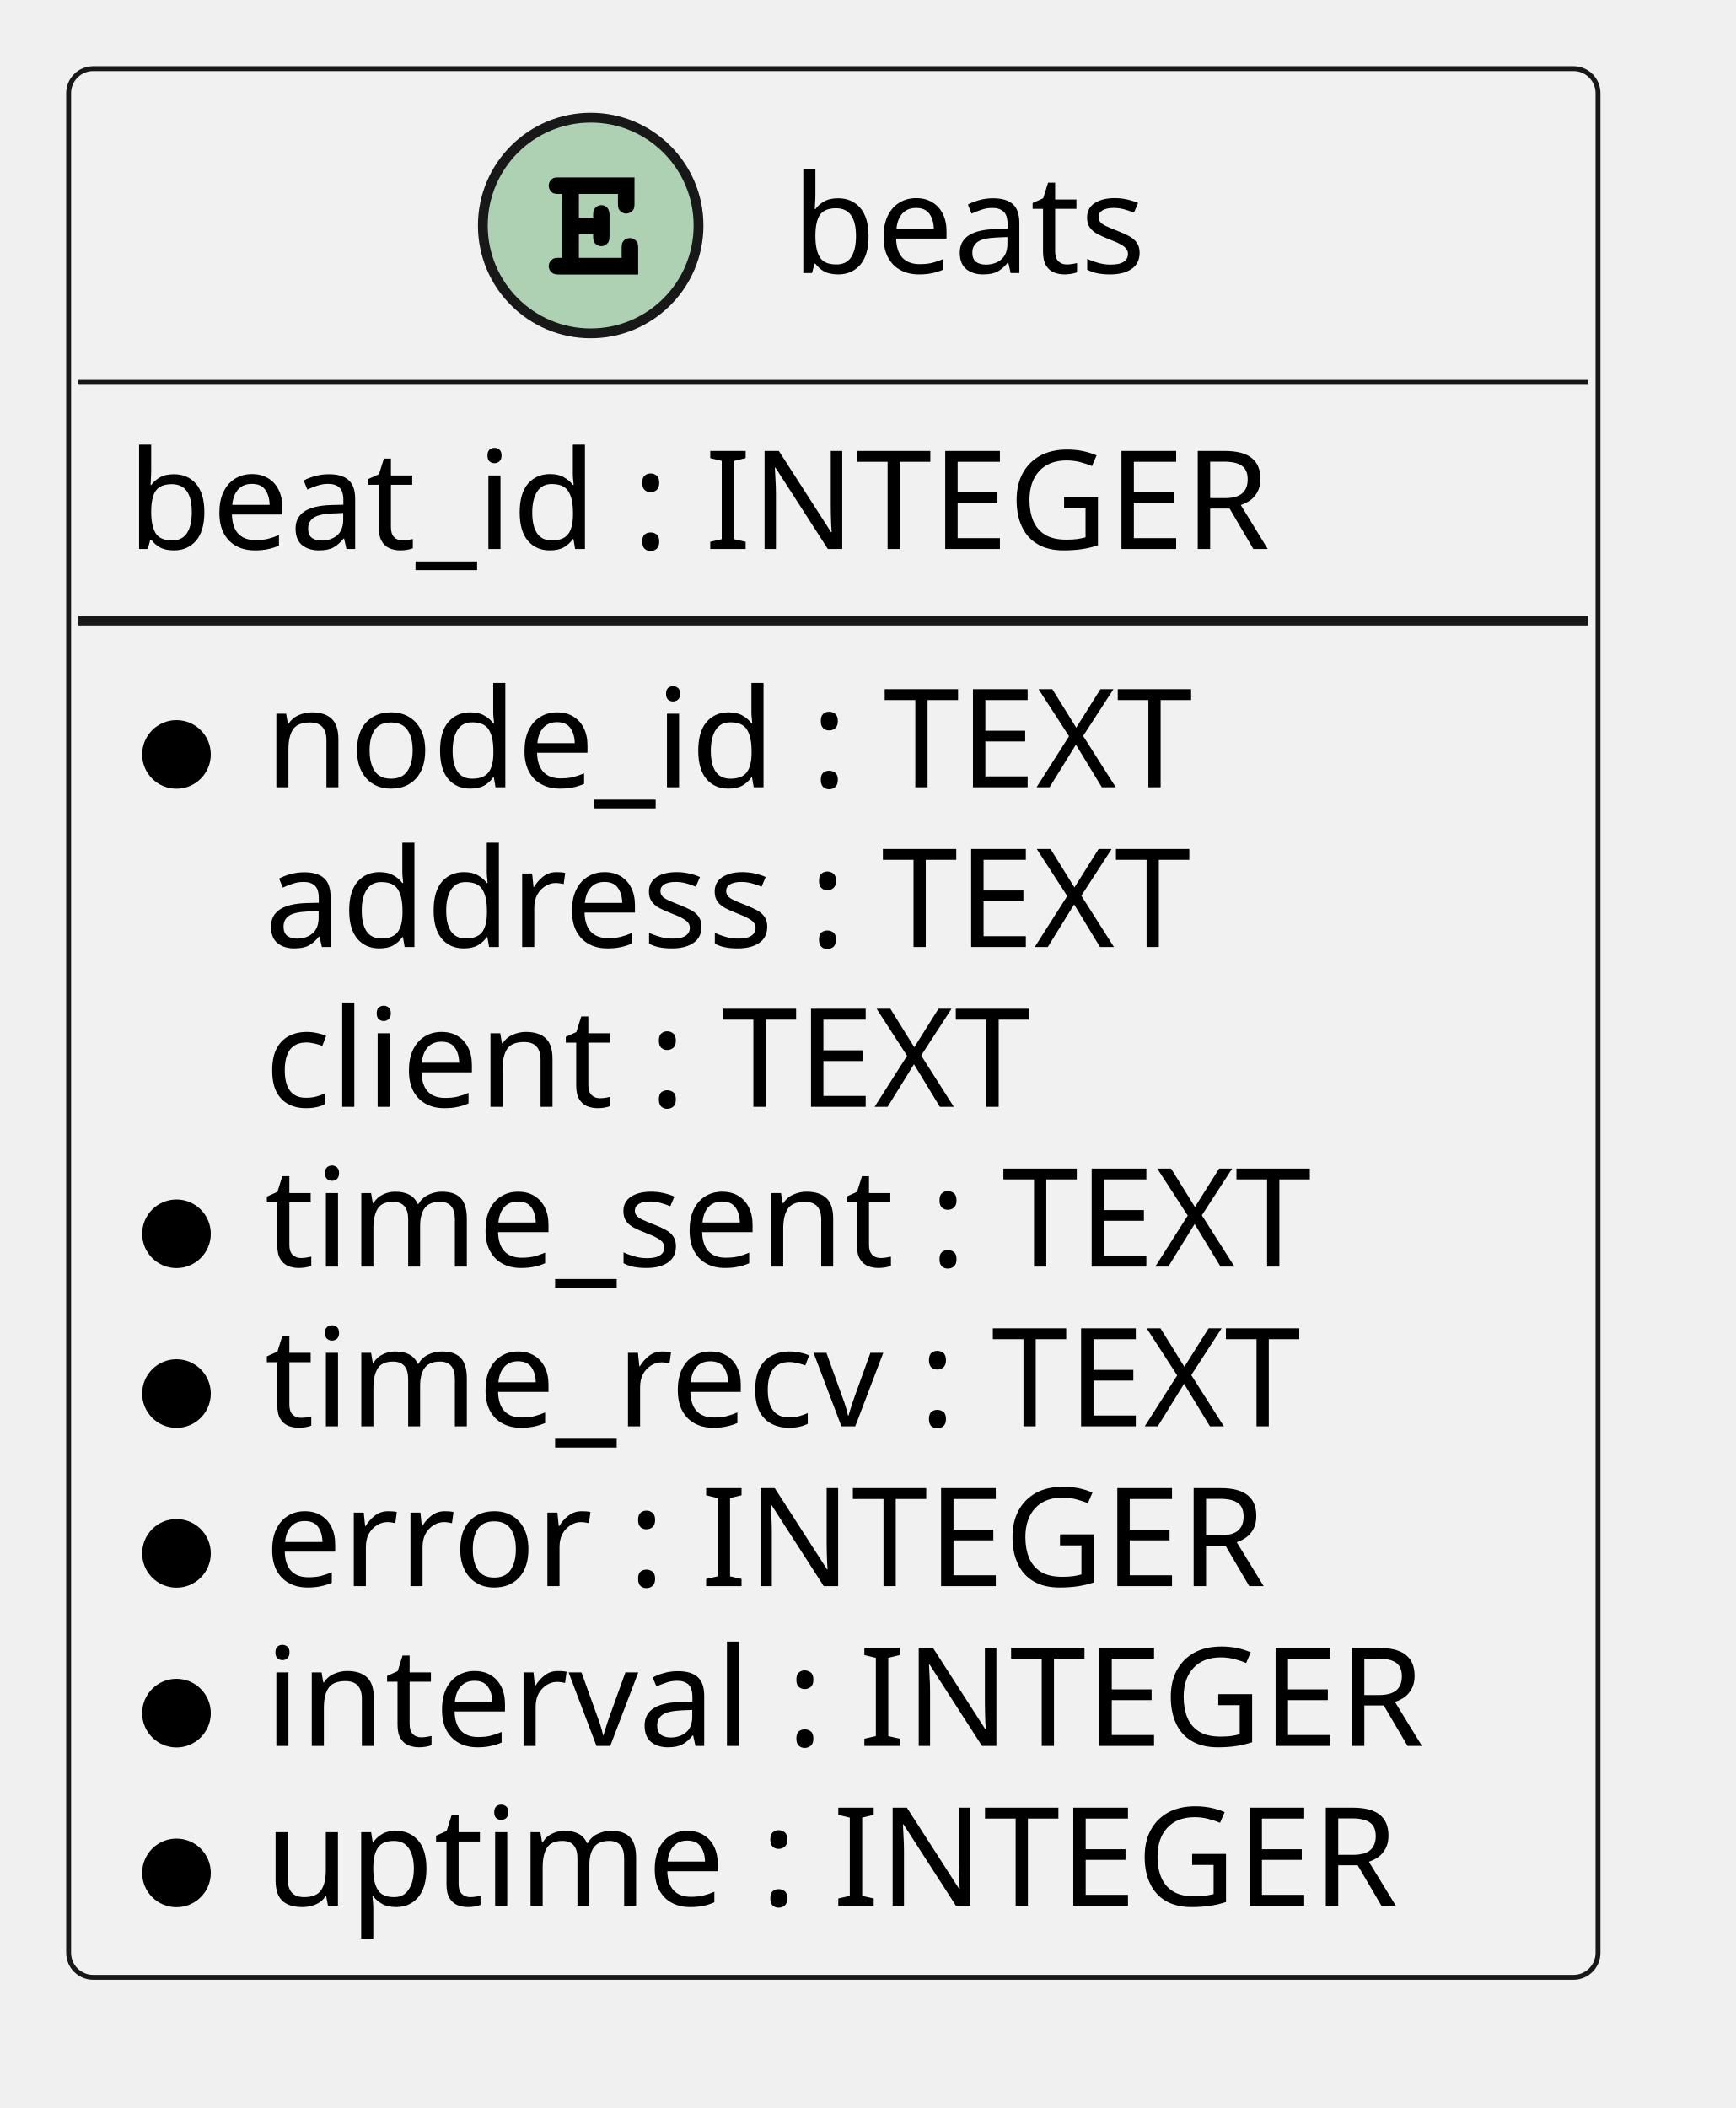
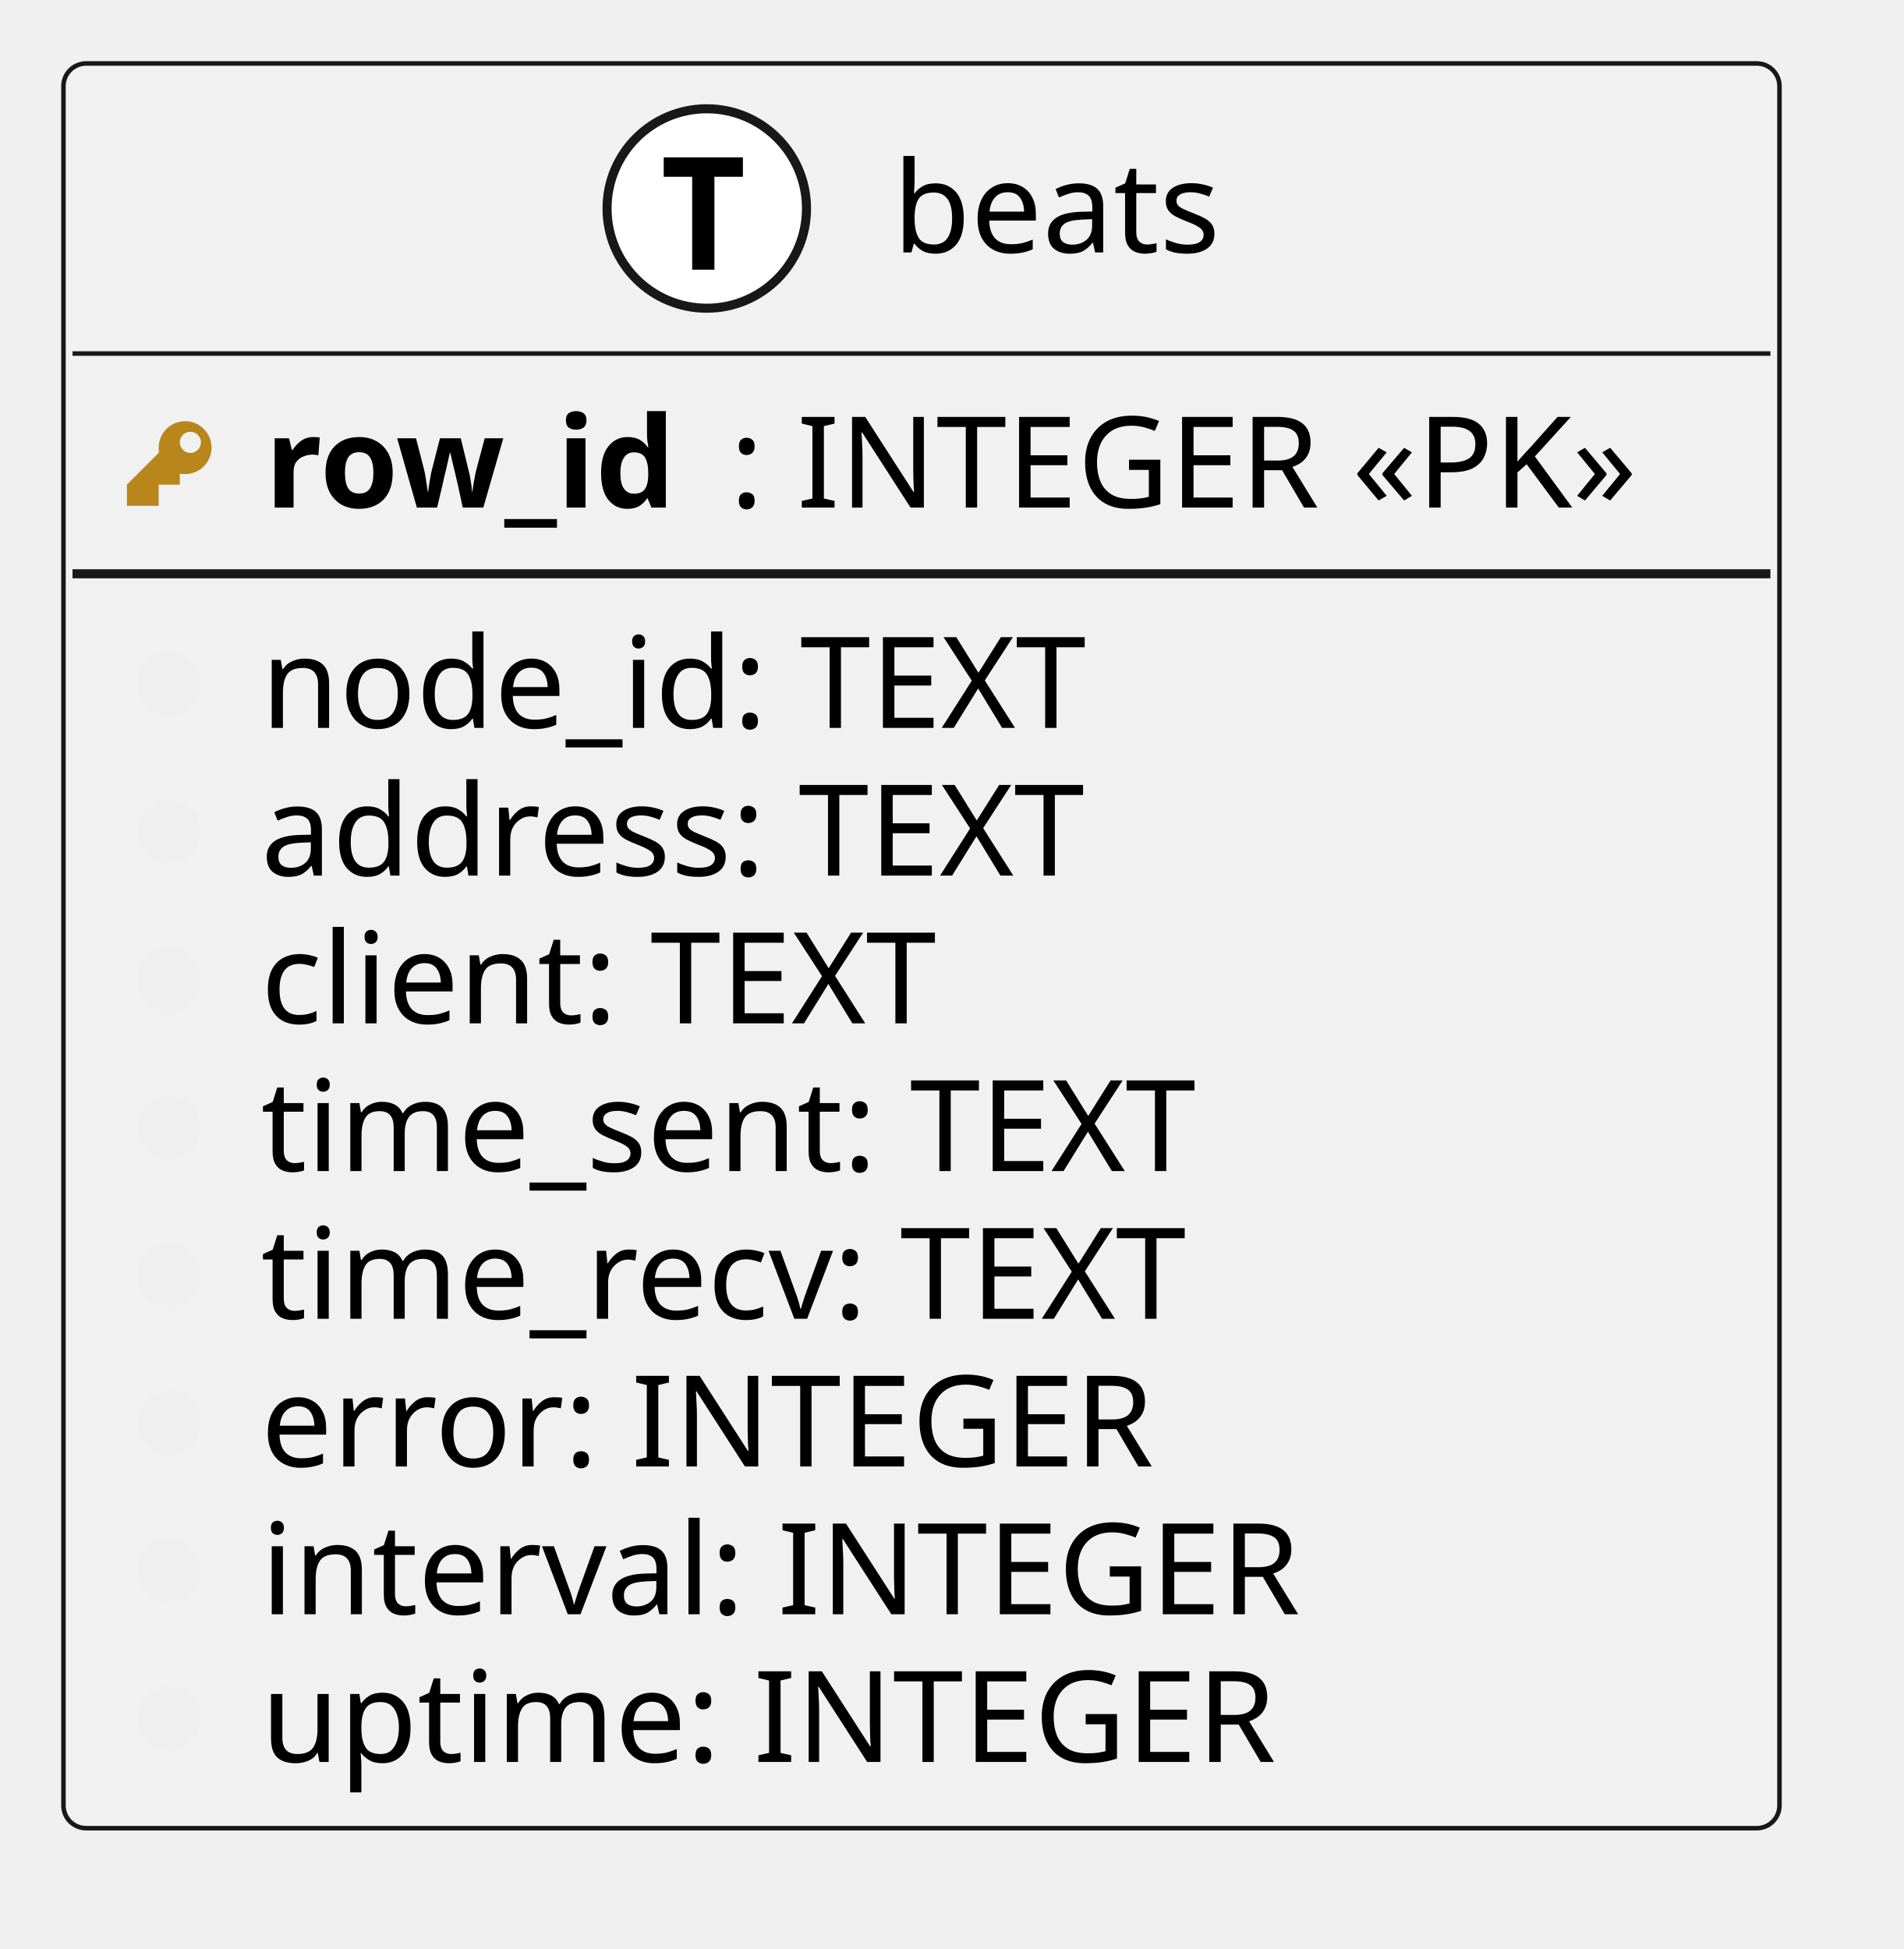
- <svg xmlns="http://www.w3.org/2000/svg" contentStyleType="text/css" height="215px" preserveAspectRatio="none" style="width:177px;height:215px;background:#FFFFFF;" version="1.1" viewBox="0 0 177 215" width="177px" zoomAndPan="magnify">
+ <svg xmlns="http://www.w3.org/2000/svg" contentStyleType="text/css" data-diagram-type="CLASS" height="215px" preserveAspectRatio="none" style="width:210px;height:215px;background:#FFFFFF;" version="1.1" viewBox="0 0 210 215" width="210px" zoomAndPan="magnify">
  <defs />
  <g>
-     <g id="elem_beats">
-       <rect codeLine="1" fill="#F1F1F1" height="194.672" id="beats" rx="2.5" ry="2.5" style="stroke:#181818;stroke-width:0.5;" width="156" x="7" y="7" />
-       <ellipse cx="60.25" cy="23" fill="#ADD1B2" rx="11" ry="11" style="stroke:#181818;stroke-width:1.0;" />
-       <path d="M59.047,23.875 L60.5,23.875 L60.5,23.984 C60.5,24.391 60.531,24.547 60.609,24.703 C60.766,24.953 61.047,25.109 61.344,25.109 C61.594,25.109 61.859,24.969 62.016,24.75 C62.141,24.594 62.172,24.438 62.172,23.984 L62.172,22.062 C62.172,21.906 62.172,21.859 62.156,21.703 C62.094,21.234 61.781,20.922 61.328,20.922 C61.078,20.922 60.812,21.062 60.641,21.281 C60.531,21.453 60.5,21.609 60.5,22.062 L60.5,22.188 L59.047,22.188 L59.047,19.781 L63.031,19.781 L63.031,20.641 C63.031,21.047 63.062,21.219 63.141,21.375 C63.312,21.625 63.594,21.781 63.875,21.781 C64.141,21.781 64.406,21.641 64.578,21.422 C64.688,21.25 64.719,21.109 64.719,20.641 L64.719,18.094 L57.094,18.094 C56.656,18.094 56.531,18.109 56.375,18.203 C56.125,18.359 55.969,18.656 55.969,18.938 C55.969,19.219 56.109,19.469 56.328,19.641 C56.484,19.75 56.672,19.781 57.094,19.781 L57.344,19.781 L57.344,26.297 L57.094,26.297 C56.688,26.297 56.531,26.312 56.375,26.422 C56.125,26.594 55.969,26.859 55.969,27.156 C55.969,27.422 56.109,27.672 56.328,27.828 C56.469,27.953 56.703,28 57.094,28 L65.094,28 L65.094,25.422 C65.094,24.984 65.062,24.844 64.984,24.688 C64.812,24.438 64.531,24.281 64.25,24.281 C63.984,24.281 63.719,24.391 63.547,24.641 C63.438,24.797 63.406,24.938 63.406,25.422 L63.406,26.297 L59.047,26.297 L59.047,23.875 Z " fill="#000000" />
-       <text fill="#000000" font-family="sans-serif" font-size="14" lengthAdjust="spacing" textLength="41" x="80.75" y="27.847">beats</text>
-       <line style="stroke:#181818;stroke-width:0.5;" x1="8" x2="162" y1="39" y2="39" />
-       <text fill="#000000" font-family="sans-serif" font-size="14" lengthAdjust="spacing" textLength="129" x="13" y="55.995">beat_id : INTEGER</text>
-       <line style="stroke:#181818;stroke-width:1.0;" x1="8" x2="162" y1="63.297" y2="63.297" />
-       <ellipse cx="18" cy="76.945" fill="#000000" rx="3" ry="3" style="stroke:#000000;stroke-width:1.0;" />
-       <text fill="#000000" font-family="sans-serif" font-size="14" lengthAdjust="spacing" textLength="106" x="27" y="80.292">node_id : TEXT</text>
-       <text fill="#000000" font-family="sans-serif" font-size="14" lengthAdjust="spacing" textLength="105" x="27" y="96.589">address : TEXT</text>
-       <text fill="#000000" font-family="sans-serif" font-size="14" lengthAdjust="spacing" textLength="91" x="27" y="112.886">client : TEXT</text>
-       <ellipse cx="18" cy="125.836" fill="#000000" rx="3" ry="3" style="stroke:#000000;stroke-width:1.0;" />
-       <text fill="#000000" font-family="sans-serif" font-size="14" lengthAdjust="spacing" textLength="123" x="27" y="129.183">time_sent : TEXT</text>
-       <ellipse cx="18" cy="142.133" fill="#000000" rx="3" ry="3" style="stroke:#000000;stroke-width:1.0;" />
-       <text fill="#000000" font-family="sans-serif" font-size="14" lengthAdjust="spacing" textLength="122" x="27" y="145.48">time_recv : TEXT</text>
-       <ellipse cx="18" cy="158.43" fill="#000000" rx="3" ry="3" style="stroke:#000000;stroke-width:1.0;" />
-       <text fill="#000000" font-family="sans-serif" font-size="14" lengthAdjust="spacing" textLength="111" x="27" y="161.776">error : INTEGER</text>
-       <ellipse cx="18" cy="174.727" fill="#000000" rx="3" ry="3" style="stroke:#000000;stroke-width:1.0;" />
-       <text fill="#000000" font-family="sans-serif" font-size="14" lengthAdjust="spacing" textLength="130" x="27" y="178.073">interval : INTEGER</text>
-       <ellipse cx="18" cy="191.023" fill="#000000" rx="3" ry="3" style="stroke:#000000;stroke-width:1.0;" />
-       <text fill="#000000" font-family="sans-serif" font-size="14" lengthAdjust="spacing" textLength="127" x="27" y="194.37">uptime : INTEGER</text>
+     <g class="entity" data-entity="beats" data-source-line="6" data-uid="ent0002" id="entity_beats">
+       <rect fill="#F1F1F1" height="194.672" rx="2.5" ry="2.5" style="stroke:#181818;stroke-width:0.5;" width="189.276" x="7" y="7" />
+       <ellipse cx="77.957" cy="23" fill="#FFFFFF" rx="11" ry="11" style="stroke:#181818;stroke-width:1;" />
+       <path d="M78.8,29.75 L76.347,29.75 L76.347,19.5 L73.207,19.5 L73.207,17.359 L81.941,17.359 L81.941,19.5 L78.8,19.5 L78.8,29.75 Z " fill="#000000" />
+       <text fill="#000000" font-family="sans-serif" font-size="14" lengthAdjust="spacing" textLength="38.862" x="98.457" y="27.847">beats</text>
+       <line style="stroke:#181818;stroke-width:0.5;" x1="8" x2="195.276" y1="39" y2="39" />
+       <path d="M20.417,46.464 C18.807,46.464 17.5,47.77 17.5,49.38 C17.5,49.567 17.5,49.754 17.535,49.928 L14,53.464 L14,55.797 L17.5,55.797 L17.5,53.464 L19.833,53.464 L19.833,52.297 L19.868,52.262 C20.043,52.297 20.23,52.297 20.417,52.297 C22.027,52.297 23.333,50.99 23.333,49.38 C23.333,47.77 22.027,46.464 20.417,46.464 M21,47.63 C21.642,47.63 22.167,48.155 22.167,48.797 C22.167,49.438 21.642,49.964 21,49.964 C20.358,49.964 19.833,49.438 19.833,48.797 C19.833,48.155 20.358,47.63 21,47.63" fill="#B8861B" />
+       <text fill="#000000" font-family="sans-serif" font-size="14" font-weight="bold" lengthAdjust="spacing" textLength="51.276" x="29.207" y="55.995">row_id</text>
+       <text fill="#000000" font-family="sans-serif" font-size="14" lengthAdjust="spacing" textLength="109.792" x="80.484" y="55.995">: INTEGER «PK»</text>
+       <line style="stroke:#181818;stroke-width:1;" x1="8" x2="195.276" y1="63.297" y2="63.297" />
+       <path d="M18.667,71.927 C16.73,71.927 15.167,73.49 15.167,75.427 C15.167,77.364 16.73,78.927 18.667,78.927 C20.603,78.927 22.167,77.364 22.167,75.427 C22.167,73.49 20.603,71.927 18.667,71.927" fill="#EFEFEF" />
+       <text fill="#000000" font-family="sans-serif" font-size="14" lengthAdjust="spacing" textLength="99.422" x="28.784" y="80.292">node_id: TEXT</text>
+       <path d="M18.667,88.224 C16.73,88.224 15.167,89.787 15.167,91.724 C15.167,93.661 16.73,95.224 18.667,95.224 C20.603,95.224 22.167,93.661 22.167,91.724 C22.167,89.787 20.603,88.224 18.667,88.224" fill="#EFEFEF" />
+       <text fill="#000000" font-family="sans-serif" font-size="14" lengthAdjust="spacing" textLength="100.017" x="28.784" y="96.589">address: TEXT</text>
+       <path d="M18.667,104.521 C16.73,104.521 15.167,106.084 15.167,108.021 C15.167,109.957 16.73,111.521 18.667,111.521 C20.603,111.521 22.167,109.957 22.167,108.021 C22.167,106.084 20.603,104.521 18.667,104.521" fill="#EFEFEF" />
+       <text fill="#000000" font-family="sans-serif" font-size="14" lengthAdjust="spacing" textLength="83.159" x="28.784" y="112.886">client: TEXT</text>
+       <path d="M18.667,120.818 C16.73,120.818 15.167,122.381 15.167,124.318 C15.167,126.254 16.73,127.818 18.667,127.818 C20.603,127.818 22.167,126.254 22.167,124.318 C22.167,122.381 20.603,120.818 18.667,120.818" fill="#EFEFEF" />
+       <text fill="#000000" font-family="sans-serif" font-size="14" lengthAdjust="spacing" textLength="113.606" x="28.784" y="129.183">time_sent: TEXT</text>
+       <path d="M18.667,137.115 C16.73,137.115 15.167,138.678 15.167,140.615 C15.167,142.551 16.73,144.115 18.667,144.115 C20.603,144.115 22.167,142.551 22.167,140.615 C22.167,138.678 20.603,137.115 18.667,137.115" fill="#EFEFEF" />
+       <text fill="#000000" font-family="sans-serif" font-size="14" lengthAdjust="spacing" textLength="113.689" x="28.784" y="145.48">time_recv: TEXT</text>
+       <path d="M18.667,153.411 C16.73,153.411 15.167,154.975 15.167,156.911 C15.167,158.848 16.73,160.411 18.667,160.411 C20.603,160.411 22.167,158.848 22.167,156.911 C22.167,154.975 20.603,153.411 18.667,153.411" fill="#EFEFEF" />
+       <text fill="#000000" font-family="sans-serif" font-size="14" lengthAdjust="spacing" textLength="105.034" x="28.784" y="161.776">error: INTEGER</text>
+       <path d="M18.667,169.708 C16.73,169.708 15.167,171.272 15.167,173.208 C15.167,175.145 16.73,176.708 18.667,176.708 C20.603,176.708 22.167,175.145 22.167,173.208 C22.167,171.272 20.603,169.708 18.667,169.708" fill="#EFEFEF" />
+       <text fill="#000000" font-family="sans-serif" font-size="14" lengthAdjust="spacing" textLength="123.963" x="28.784" y="178.073">interval: INTEGER</text>
+       <path d="M18.667,186.005 C16.73,186.005 15.167,187.569 15.167,189.505 C15.167,191.442 16.73,193.005 18.667,193.005 C20.603,193.005 22.167,191.442 22.167,189.505 C22.167,187.569 20.603,186.005 18.667,186.005" fill="#EFEFEF" />
+       <text fill="#000000" font-family="sans-serif" font-size="14" lengthAdjust="spacing" textLength="119.978" x="28.784" y="194.37">uptime: INTEGER</text>
    </g>
  </g>
</svg>
